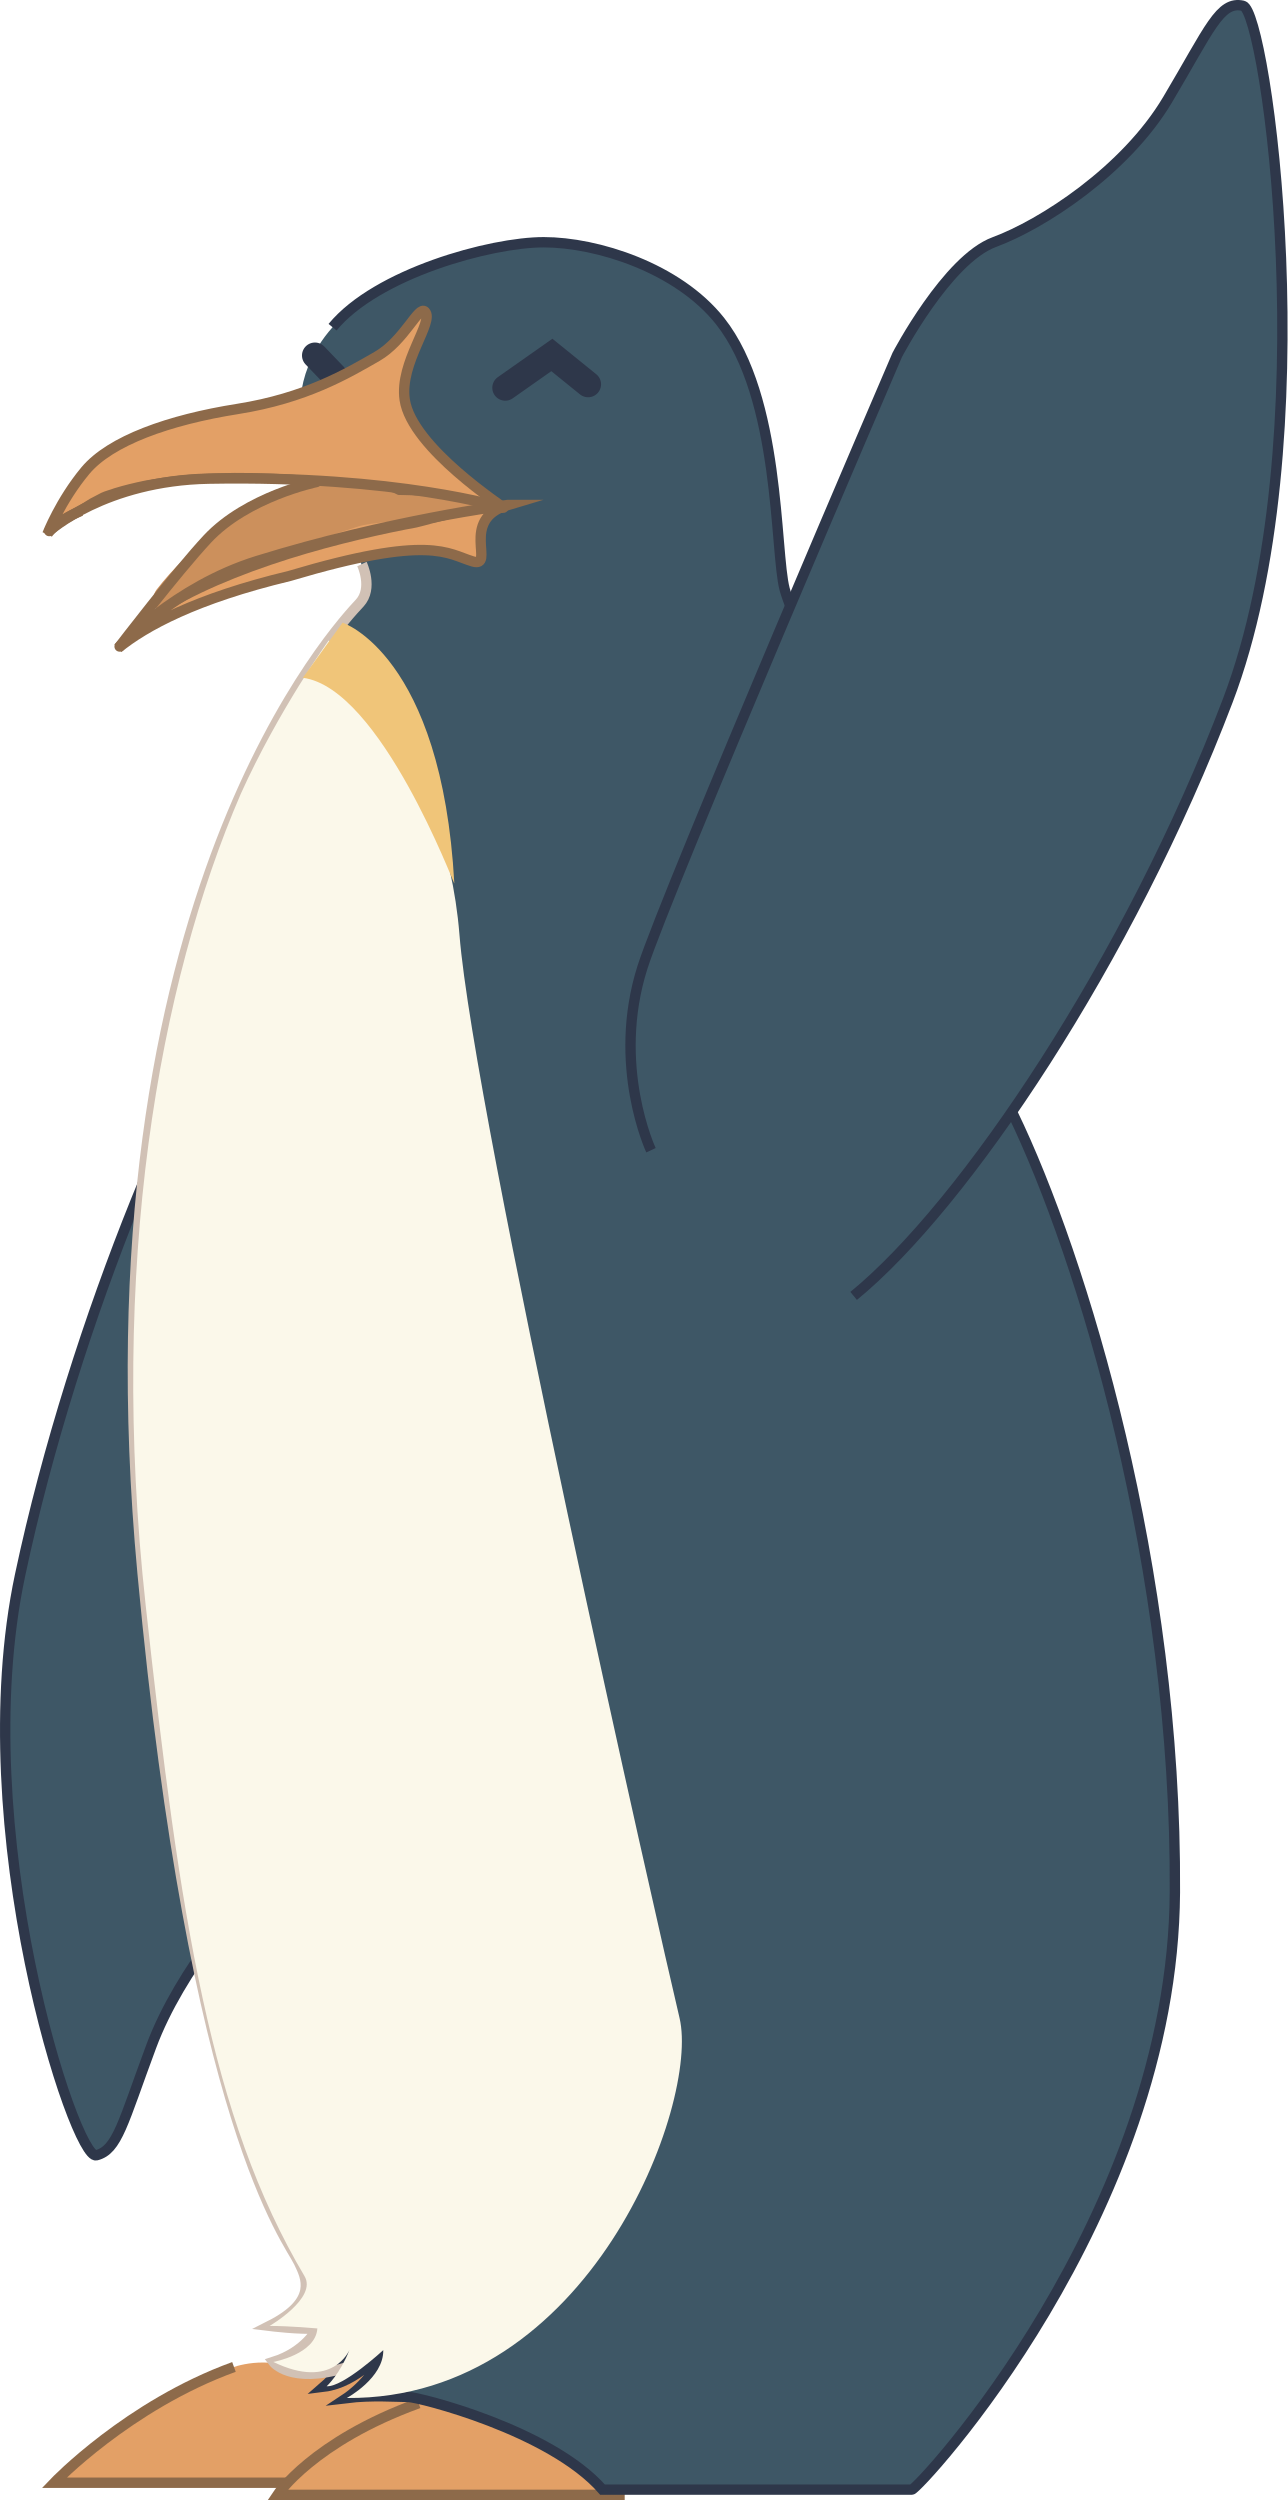
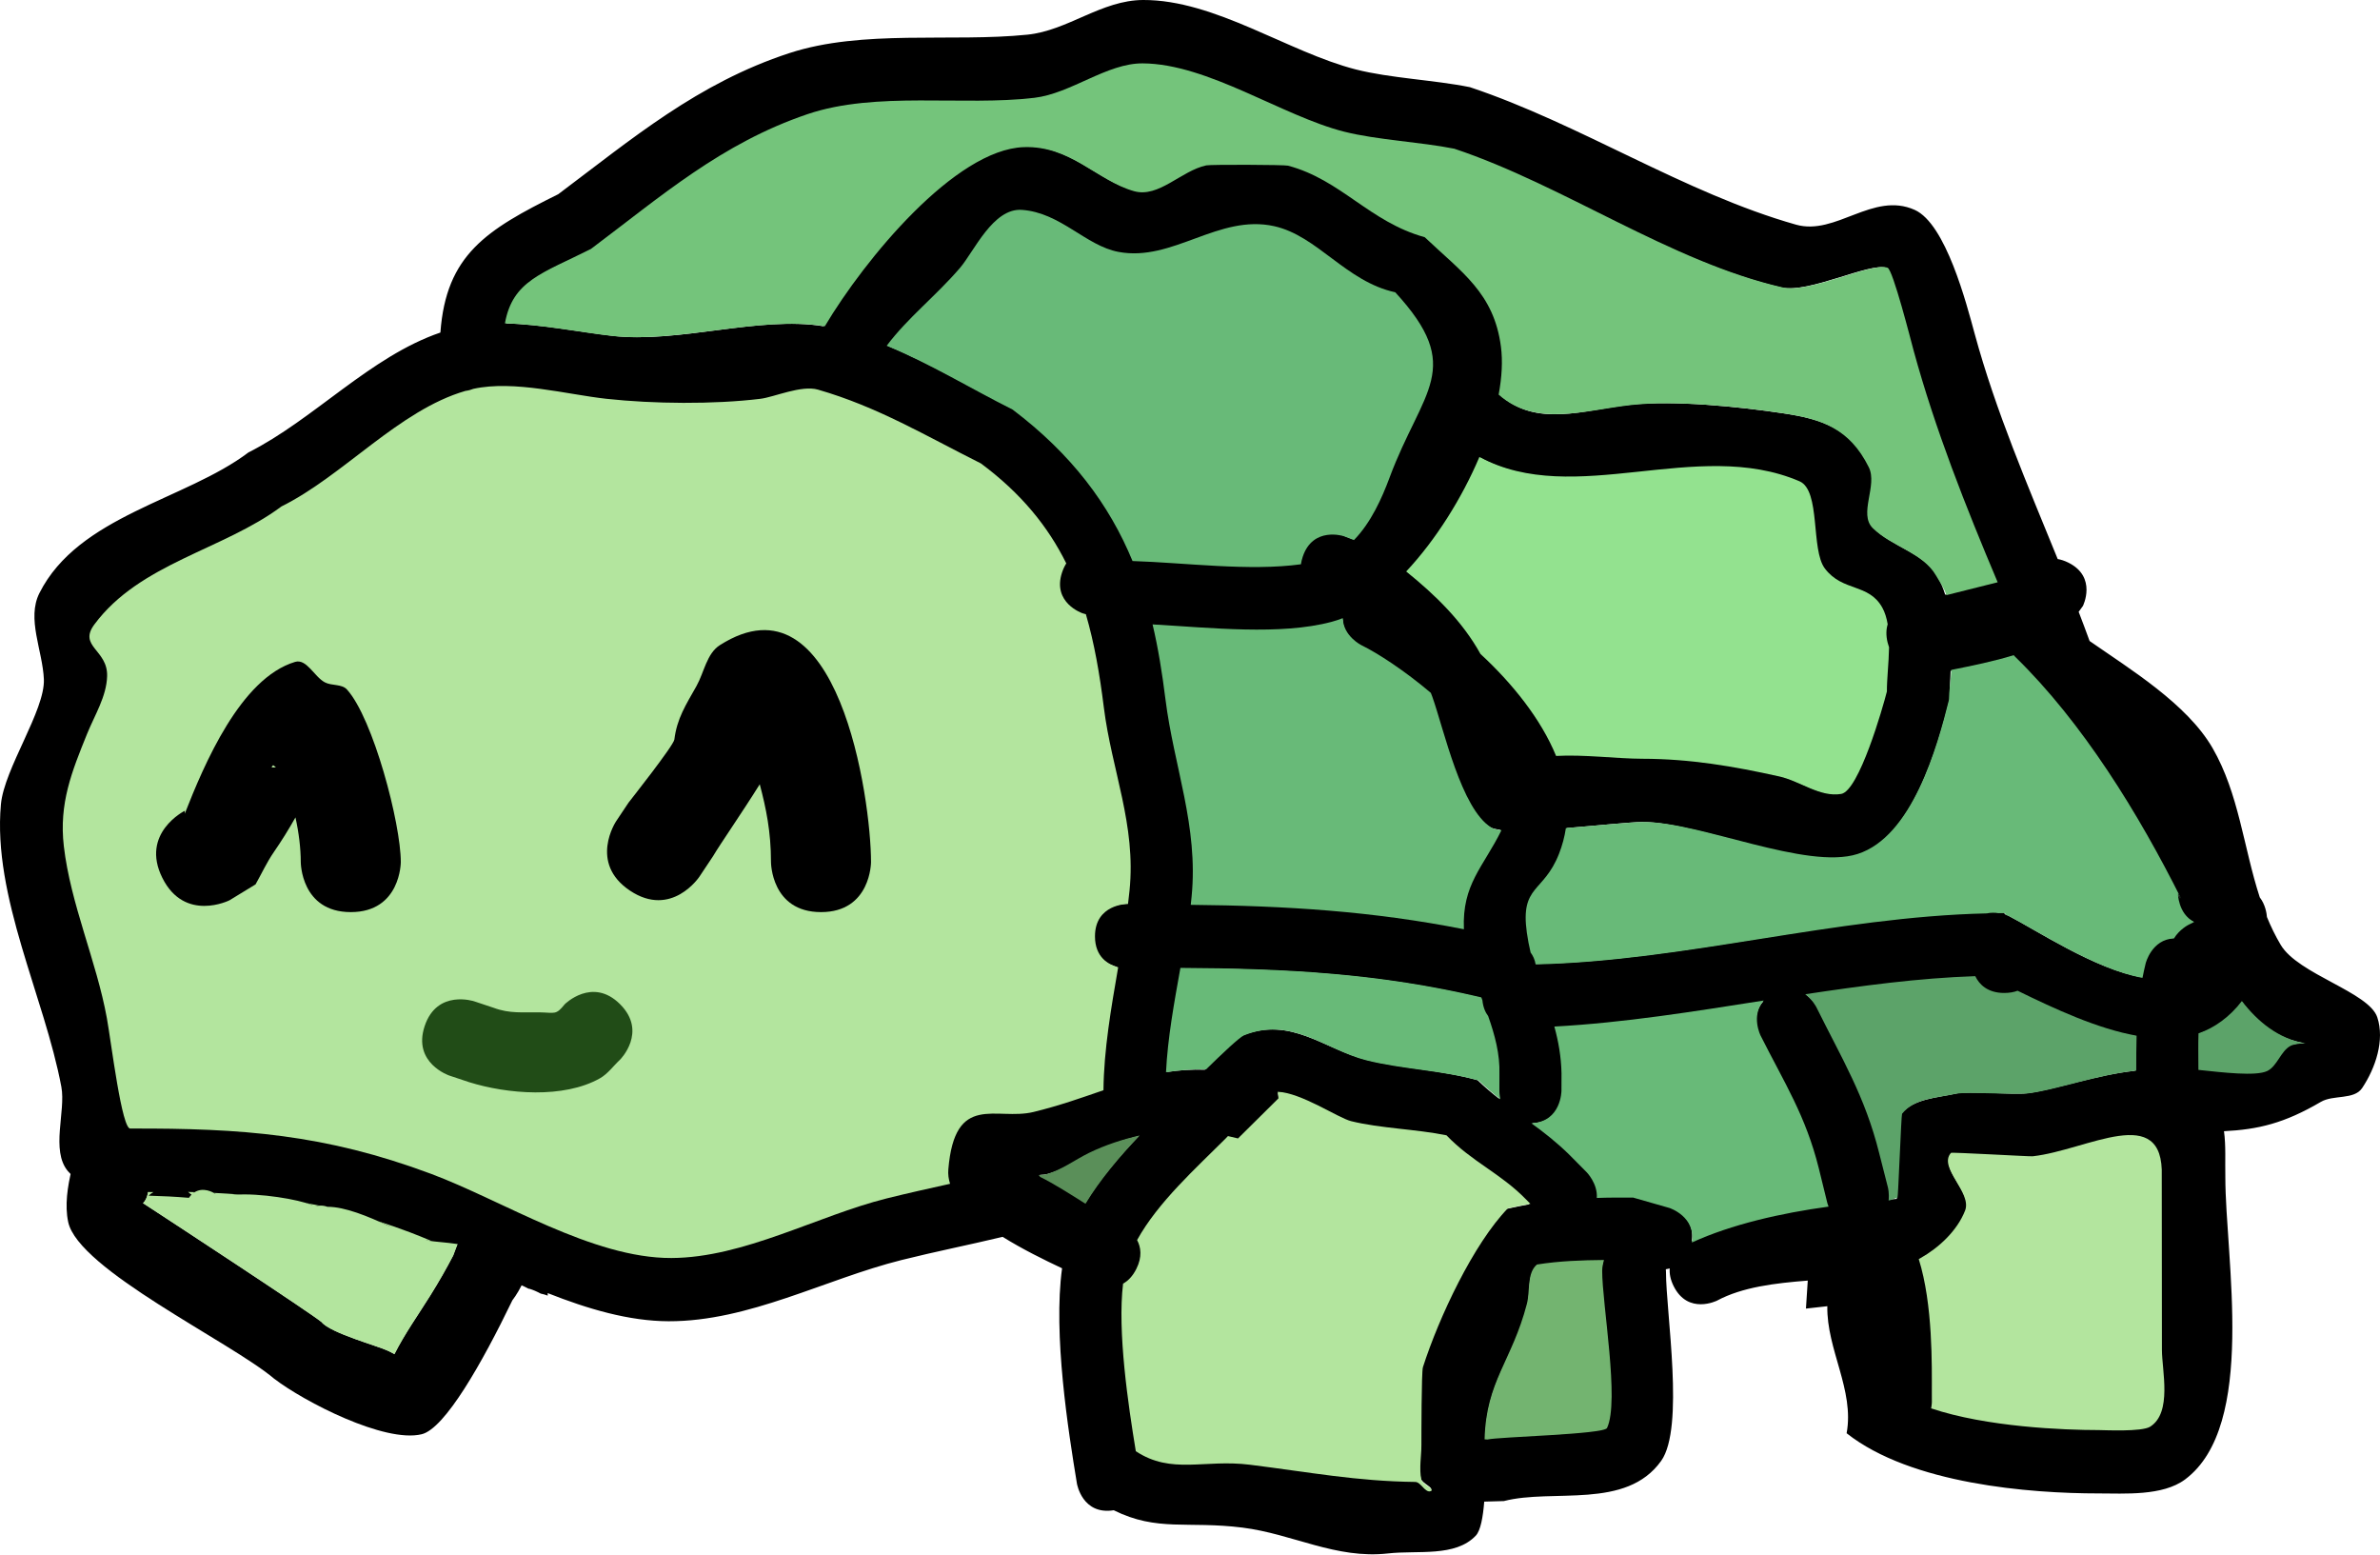
- <svg xmlns="http://www.w3.org/2000/svg" version="1.1" width="248.592" height="482.671" viewBox="0,0,248.592,482.671">
-   <g transform="translate(-548.4547,-153.304)">
-     <g data-paper-data="{&quot;isPaintingLayer&quot;:true}" stroke-linejoin="miter" stroke-miterlimit="10" stroke-dasharray="" stroke-dashoffset="0" style="mix-blend-mode: normal">
-       <g stroke-width="2" stroke-linecap="butt">
-         <path d="M653.597,632.308h-90.005c0,0 17.917,-14.513 45.848,-21.915c0,0 26.779,-9.3 44.157,21.915" fill="#e3a066" fill-rule="nonzero" stroke="none" />
-         <path d="M655.288,632.308h-91.697c0,0 19.54,-14.956 47.471,-22.357" fill="none" fill-rule="evenodd" stroke="#8d6a4a" />
+ <svg xmlns="http://www.w3.org/2000/svg" version="1.1" width="547.183" height="357.261" viewBox="0,0,547.183,357.261">
+   <g transform="translate(33.59133,-1.36952)">
+     <g stroke="none" stroke-width="0.5" stroke-miterlimit="10">
+       <path d="M1.218,272.531c-0.188,0.214 -0.362,0.444 -0.531,0.68c-0.084,1.861 -0.26,3.658 -1.363,4.708c6.08,3.955 38.552,25.238 41.028,27.315c2.016,2.517 13.059,5.524 15.167,6.557c0.516,0.253 1.053,0.504 1.558,0.797c2.391,-4.722 5.413,-8.944 8.219,-13.438c1.991,-3.189 3.725,-6.22 5.285,-9.223c1.792,-5.069 4.551,-9.821 1.401,-11.838c-4.819,-3.086 -10.498,-4.39 -15.722,-6.587c-11.88,-4.996 -22.235,-13.761 -34.38,-18.82c-2.349,-0.979 -5.17,-1.862 -8.07,-2.86c-2.871,4.253 -7.57,7.788 -10.638,11.616c-0.399,1.318 -0.786,2.68 -1.168,4.109c0.156,2.41 0.822,5.155 -0.785,6.984zM7.274,226.897c0.906,0.195 1.777,0.553 2.566,1.089c13.208,8.974 54.498,24.268 71.984,37.048c1.697,-1.604 4.353,-2.824 8.265,-1.496c8.049,2.731 5.318,10.781 5.318,10.781c-0.922,2.707 -3.421,8.914 -6.714,16.275c-1.04,3.688 -2.562,7.142 -4.48,9.645c-6.978,14.458 -15.519,29.494 -20.854,30.792c-8.503,2.069 -27.013,-7.457 -33.961,-12.796c-10.015,-8.47 -45.02,-25.066 -47.316,-36.003c-1.591,-7.581 2.47,-17.039 4.219,-24.297c1.787,-7.416 4.596,-12.433 7.484,-19.035c0.138,-0.631 0.276,-1.262 0.414,-1.893l2.216,-4.371c0,0 0.469,-0.752 1.348,-1.618c1.953,-3.194 6.002,-4.877 9.512,-4.121z" fill="#000000" />
+       <path d="M1.958,265.526c0.382,-1.429 0.771,-2.796 1.17,-4.114c3.068,-3.828 7.781,-7.378 10.652,-11.631c2.9,0.997 5.727,1.877 8.076,2.856c12.145,5.059 22.568,13.847 34.448,18.843c5.223,2.197 10.908,3.518 15.726,6.605c3.15,2.018 0.39,6.786 -1.402,11.855c-1.56,3.003 -3.3,6.048 -5.291,9.237c-2.806,4.495 -5.843,8.732 -8.234,13.454c-0.505,-0.293 -1.043,-0.543 -1.559,-0.796c-2.108,-1.034 -13.169,-4.033 -15.185,-6.55c-2.476,-2.077 -35.006,-23.414 -41.086,-27.369c1.103,-1.05 1.28,-2.853 1.364,-4.714c0.169,-0.237 0.343,-0.468 0.531,-0.681c1.608,-1.829 0.945,-4.583 0.788,-6.993z" fill="#b3e59e" />
+       <g>
+         <path d="M441.968,130.704c6.636,3.318 3.318,9.954 3.318,9.954l-0.974,1.338c0.857,2.229 1.697,4.465 2.513,6.709c9.342,6.509 22.388,14.44 28.266,24.599c6.058,10.471 7.111,22.824 10.859,34.325c1.294,1.669 1.584,3.695 1.649,4.518c0.898,2.192 1.937,4.338 3.175,6.417c4.022,6.753 20.277,10.842 22.193,16.628c1.742,5.262 -0.397,11.65 -3.473,16.26c-1.855,2.78 -6.621,1.499 -9.505,3.189c-8.423,4.934 -14.409,6.34 -22.266,6.74c0.461,3.319 0.233,6.846 0.31,10.546c0,18.642 7.326,57.123 -9.251,69.492c-5.175,3.861 -13.953,3.217 -19.932,3.217c-15.703,0 -43.059,-2.123 -57.886,-13.835c1.833,-9.908 -4.629,-19.296 -4.436,-29.197l-4.918,0.546c0.149,-2.301 0.316,-4.504 0.42,-6.435c-7.555,0.604 -14.991,1.463 -20.872,4.61c0,0 -6.636,3.318 -9.954,-3.318c-0.769,-1.538 -1.004,-2.899 -0.909,-4.08c-0.303,0.082 -0.605,0.142 -0.9,0.183c0.037,0.361 0.037,0.579 0.037,0.579c0,9.438 4.326,35.858 -1.108,43.47c-8.072,11.308 -24.833,6.307 -36.167,9.233l-4.511,0.129c-0.279,3.548 -0.837,6.65 -1.934,7.812c-4.71,4.988 -13.351,3.331 -20.168,4.096c-12.031,1.349 -21.925,-4.49 -33.469,-5.935c-12.65,-1.584 -19.589,0.99 -29.607,-3.99c-7.249,1.155 -8.46,-6.111 -8.46,-6.111c-2.001,-12.158 -5.501,-34.296 -3.421,-49.504c-4.202,-1.974 -9.174,-4.426 -13.662,-7.228c-7.742,1.856 -15.532,3.4 -23.261,5.334c-17.515,4.379 -35.047,14.118 -53.536,14.065c-9.106,-0.026 -18.53,-2.805 -27.802,-6.469c0.003,0.193 0.006,0.386 0.008,0.581c-0.517,-0.198 -1.054,-0.354 -1.607,-0.465c-0.891,-0.484 -1.768,-0.862 -2.59,-1.108l-0.184,-0.009c-3.015,-1.608 -6.101,-2.481 -9.572,-2.959c0.209,-0.413 0.379,-0.891 0.502,-1.444c0.283,-1.269 -1.125,-3.192 -2.125,-3.977c-2.791,-2.19 -7.887,-2.078 -11.979,-2.678c-1.454,-0.604 -2.89,-1.178 -4.305,-1.712c-1.672,-0.631 -3.312,-1.22 -4.923,-1.77c-4.416,-2.038 -9.808,-4.32 -13.886,-4.296c-0.468,-0.178 -0.976,-0.275 -1.507,-0.275c-0.295,0 -0.583,0.03 -0.862,0.087c-0.456,-0.095 -0.911,-0.187 -1.366,-0.277c-2.721,-1.173 -11.816,-2.769 -17.618,-2.294c-1.485,-0.106 -2.982,-0.196 -4.495,-0.27c-0.087,-0.054 -0.175,-0.109 -0.263,-0.165c0,0 -2.473,-1.546 -4.603,-0.027c-0.358,-0.011 -0.718,-0.021 -1.078,-0.031h-0c0.212,0.136 0.411,0.282 0.596,0.436c-0.216,0.212 -0.427,0.461 -0.627,0.754c-3.075,-0.259 -6.162,-0.417 -9.261,-0.495c0.323,-0.305 0.692,-0.586 1.111,-0.831c-2.213,-0.019 -4.482,-0.027 -6.82,-0.032c-4.285,-1.592 -9.923,-1.269 -12.855,-4.776c-3.99,-4.773 -0.448,-13.753 -1.5,-19.365c-3.87,-20.654 -15.841,-43.712 -13.896,-64.952c0.754,-8.227 10.184,-21.612 9.874,-28.757c-0.287,-6.6 -3.998,-13.894 -1.022,-19.792c8.998,-17.835 33.542,-21.363 48.061,-32.333c15.045,-7.582 27.989,-22.049 44.125,-27.555c1.311,-17.886 10.59,-23.62 27.101,-31.8c17.009,-12.757 32.064,-25.538 53.14,-32.43c16.813,-5.497 37.312,-2.46 54.713,-4.235c9.349,-0.954 17.005,-7.939 26.627,-7.97c16.541,-0.052 33.325,11.987 48.887,15.962c7.886,2.014 17.96,2.409 26.222,4.072c25.445,8.491 49.296,24.339 74.983,31.606c9.164,2.593 17.665,-7.685 27.275,-3.401c7.165,3.194 11.914,21.561 13.799,28.488c4.844,17.799 12.15,34.717 19.088,51.773c0.766,0.128 1.591,0.393 2.475,0.835zM217.862,216.529c0,-7.419 7.419,-7.419 7.419,-7.419h0.171c0.127,-1.028 0.244,-2.057 0.349,-3.085c1.538,-15.094 -4.094,-27.499 -5.905,-42.008c-0.95,-7.611 -2.164,-14.711 -4.111,-21.349l-0.764,-0.218c0,0 -7.039,-2.346 -4.692,-9.385c0.267,-0.8 0.594,-1.479 0.965,-2.054c-4.171,-8.427 -10.288,-16.025 -19.59,-22.923c-12.621,-6.31 -23.645,-12.948 -37.374,-16.897c-3.82,-1.099 -10.047,1.736 -13.217,2.121c-10.775,1.31 -24.523,1.188 -35.272,0.019c-9.025,-0.981 -21.197,-4.355 -30.509,-2.304c-0.555,0.221 -1.173,0.397 -1.835,0.475c-15.315,4.454 -27.937,19.429 -42.163,26.477c-13.49,10.047 -32.497,12.941 -42.949,27.021c-3.785,5.099 3.106,5.765 2.935,11.864c-0.131,4.67 -2.847,8.91 -4.602,13.24c-3.521,8.687 -6.475,15.924 -5.34,25.731c1.543,13.328 7.482,26.3 9.876,39.447c1.008,5.533 3.434,25.871 5.43,25.321c25.535,-0.079 44.509,1.188 68.936,10.298c16.483,6.147 36.904,19.403 55.098,19.33c16.701,-0.067 33.442,-9.658 49.345,-13.634c4.841,-1.209 9.707,-2.266 14.568,-3.344c-0.349,-1.086 -0.496,-2.189 -0.403,-3.307c1.484,-17.863 10.989,-11.068 19.564,-13.156c6.072,-1.479 11.208,-3.309 16.051,-4.972c0.095,-9.393 1.741,-18.794 3.355,-28.188c-2.195,-0.589 -5.336,-2.275 -5.336,-7.103zM421.33,136.128l4.079,-1.02c-7.355,-17.418 -14.392,-35.073 -19.339,-53.175c-0.572,-2.092 -4.749,-18.55 -5.985,-18.996c-3.701,-1.335 -17.896,5.956 -24.165,4.513c-25.811,-5.942 -50.16,-23.309 -75.382,-31.706c-7.883,-1.566 -17.678,-1.935 -25.219,-3.842c-14.243,-3.602 -31.083,-15.61 -46.081,-15.694c-8.274,-0.046 -16.366,6.857 -24.814,7.858c-16.412,1.946 -36.351,-1.672 -52.125,3.679c-19.762,6.704 -33.576,18.758 -49.741,30.881c-11.203,5.646 -18.011,7.226 -19.769,17.078c8.332,0.224 17.074,2.016 24.514,2.862c15.396,1.751 33.557,-4.662 48.441,-2.205c9.226,-15.498 30.033,-40.809 45.795,-41.358c10.816,-0.377 16.876,7.665 25.383,10.076c5.701,1.616 10.946,-4.745 16.741,-5.985c1.016,-0.217 18.093,-0.159 18.935,0.065c12.217,3.246 18.936,13.092 31.628,16.592c8.452,8.025 15.958,12.982 17.558,25.335c0.426,3.293 0.211,7.052 -0.536,11.062c8.541,7.522 18.978,3.486 29.857,2.266c10.044,-1.127 25.385,0.459 35.447,1.978c8.889,1.342 15.329,3.449 19.797,12.438c2.085,4.195 -2.428,10.738 0.911,14.025c4.31,4.242 11.496,5.641 14.518,10.879c0.783,1.357 1.386,2.806 1.848,4.319c2.568,-0.642 5.135,-1.284 7.703,-1.926zM265.727,129.108c2.346,-7.039 9.385,-4.692 9.385,-4.692l2.353,0.902c3.928,-4.014 6.413,-9.63 8.128,-14.243c7.55,-20.321 17.48,-24.839 1.324,-42.41c-11.332,-2.449 -17.745,-12.842 -27.726,-15.063c-12.796,-2.847 -23.073,8.309 -35.549,5.95c-7.558,-1.429 -13.207,-9.073 -22.101,-9.709c-6.656,-0.476 -10.935,9.492 -14.18,13.27c-5.608,6.528 -11.933,11.287 -16.802,17.775c9.986,4.106 19.3,9.756 28.947,14.579c13.556,10.248 21.966,21.564 27.329,34.565c12.097,0.385 26.631,2.437 38.483,0.808c0.073,-0.542 0.206,-1.118 0.41,-1.73zM400.104,149.082c-0.421,-1.685 -0.349,-3.075 0.008,-4.214c-0.237,-1.419 -0.629,-2.721 -1.245,-3.822c-3.156,-5.641 -9.071,-3.503 -13.18,-8.905c-3.295,-4.332 -0.836,-17.828 -5.782,-19.949c-23.599,-10.123 -51.283,6.24 -73.16,-5.574c-4.012,9.475 -9.987,18.966 -16.748,26.171c6.697,5.397 12.929,11.346 17.079,18.849c7.283,6.714 13.781,14.738 17.263,23.246c6.406,-0.367 13.839,0.586 19.652,0.594c10.971,0.015 20.647,1.77 31.305,4.138c4.804,1.067 9.347,4.872 14.198,4.045c4.088,-0.696 9.522,-19.769 10.445,-23.434c-0.022,-2.752 0.427,-6.469 0.487,-10.097c-0.12,-0.326 -0.228,-0.674 -0.321,-1.046zM260.4,254.12l-9.219,9.176c-0.774,-0.2 -1.539,-0.384 -2.295,-0.551c-0.18,0.198 -0.364,0.391 -0.552,0.578c-6.756,6.756 -15.414,14.439 -20.214,23.153c0.877,1.614 1.226,3.805 -0.159,6.575c-0.854,1.708 -1.928,2.757 -3.052,3.372c-1.327,10.981 1.098,27.636 2.859,38.32c8.231,5.427 15.633,1.715 26.12,3.024c13.854,1.729 24.199,3.793 37.757,3.957c1.385,0.017 2.285,2.624 3.574,2.117c1.068,-0.419 -1.942,-1.544 -2.173,-2.668c-0.531,-2.584 0,-5.276 0,-7.914c0,-2.044 -0.072,-16.744 0.269,-17.808c3.712,-11.582 11.62,-28.065 19.477,-36.217c1.8,-0.401 3.526,-0.748 5.203,-1.048l-1.013,-1.013c-5.833,-5.99 -12.397,-8.55 -18.194,-14.618c-6.96,-1.421 -15.19,-1.547 -21.791,-3.192c-2.996,-0.747 -11.397,-6.581 -16.777,-6.75c0.181,0.885 0.18,1.508 0.18,1.508zM467.626,207.926c-9.766,-19.532 -22.59,-40.267 -38.18,-55.448c0,0 -0.104,-0.104 -0.268,-0.297c-4.649,1.424 -9.335,2.422 -14.307,3.419c-0.092,2.232 -0.194,4.402 -0.206,6.438c-2.719,10.929 -8.665,31.919 -21.211,35.921c-11.747,3.747 -36.392,-7.664 -49.464,-7.645c-2.755,0.004 -10.024,0.798 -17.271,1.375c-0.298,1.978 -0.821,3.953 -1.594,5.916c-3.56,9.032 -8.921,7.041 -7.405,18.018c0.217,1.571 0.513,3.089 0.865,4.568c0.545,0.734 0.973,1.633 1.149,2.728c34.396,-0.772 68.313,-11.007 103.212,-11.784c0.973,-0.201 1.919,-0.167 2.73,-0.041c0.47,-0.004 0.94,-0.005 1.411,-0.005l0.279,0.428c0.473,0.165 0.752,0.305 0.752,0.305c6.13,3.138 19.869,12.275 30.612,14.163c0.211,-1.096 0.452,-2.208 0.728,-3.341c0,0 1.368,-5.473 6.491,-5.681c1.249,-2.075 3.324,-3.112 3.324,-3.112l1.301,-0.65c-3.716,-1.914 -3.731,-6.576 -3.731,-6.613zM308.957,191.479c-6.918,-4.331 -10.788,-22.193 -13.473,-29.752c-0.11,-0.308 -0.226,-0.614 -0.349,-0.917c-5.962,-5.055 -12.062,-9.04 -15.796,-10.849c0,0 -4.143,-2.072 -4.245,-6.215c-0.869,0.345 -1.737,0.634 -2.603,0.864c-11.7,3.108 -27.437,1.238 -40.872,0.476c1.289,5.421 2.253,11.115 3.005,17.117c1.941,15.499 7.554,28.875 5.966,45.045c-0.062,0.631 -0.13,1.262 -0.202,1.893c21.926,0.205 41.519,1.461 62.388,5.594c-0.438,-10.375 4.348,-14.093 8.555,-22.637c-1.086,-0.126 -1.905,-0.327 -2.374,-0.62zM410.586,324.862c12.757,4.286 30.184,4.935 38.264,4.935c1.172,0 9.775,0.491 11.724,-0.74c5.112,-3.229 2.62,-12.863 2.62,-17.561c0,-13.19 0,-26.38 0,-39.57c0.549,-17.186 -16.814,-5.891 -29.441,-4.488c-0.644,0.072 -18.457,-1.026 -18.625,-0.839c-3.038,3.383 4.942,9.009 3.281,13.242c-1.814,4.622 -5.921,8.373 -10.246,10.81c-0.107,0.061 -0.216,0.12 -0.324,0.179c3.281,10.416 2.926,24.349 2.926,30.557v1.979c0,0 0,0.617 -0.178,1.495zM386.255,277.683l-1.979,-7.914c-3.011,-12.044 -7.738,-19.124 -13.288,-30.137c0,0 -2.298,-4.596 0.756,-8.051c-15.896,2.496 -31.744,5.06 -47.741,5.919c0.934,3.373 1.607,6.868 1.686,10.685v3.957c0,0 0,7.075 -6.909,7.407c2.935,2.12 5.853,4.348 8.693,7.131l3.957,3.957c0,0 2.555,2.555 2.316,5.882c2.63,-0.103 5.349,-0.141 8.266,-0.141l8.282,2.359c0,0 6.055,2.018 5.061,7.927c9.119,-4.177 20.324,-6.616 31.203,-8.101c-0.215,-0.529 -0.303,-0.881 -0.303,-0.881zM427.087,229.884c-3.801,0 -5.655,-1.947 -6.559,-3.847c-13.068,0.431 -25.975,2.076 -38.823,4.006c1.704,1.249 2.556,2.953 2.556,2.953c5.848,11.804 11.156,20.155 14.411,33.174l1.978,7.914c0,0 0.332,1.328 0.14,2.986c0.569,-0.044 1.134,-0.087 1.694,-0.127c0.169,-0.012 0.759,-19.236 0.948,-19.475c2.836,-3.585 8.393,-3.782 12.855,-4.776c2.4,-0.535 13.058,0.308 16.003,-0.02c6.111,-0.679 16.109,-4.289 24.968,-5.183c0.001,-2.765 0.011,-5.396 0.089,-7.972c-9.015,-1.605 -18.649,-5.979 -27.2,-10.158c-0.846,0.328 -1.856,0.524 -3.061,0.524zM310.851,252.142v-3.957c0.146,-4.571 -1.067,-8.904 -2.592,-13.228c-0.672,-0.891 -1.17,-2.061 -1.319,-3.598c-0.083,-0.221 -0.165,-0.443 -0.248,-0.664c-23.223,-5.5 -44.323,-6.618 -68.625,-6.736c-1.426,7.946 -2.909,15.913 -3.294,23.797c2.727,-0.413 5.571,-0.609 8.64,-0.501c3.611,-3.57 7.718,-7.505 8.707,-7.903c11.018,-4.436 18.808,3.192 28.286,5.569c8.124,2.038 17.205,2.359 25.693,4.722c1.646,1.585 3.316,2.99 4.998,4.301c-0.245,-1.038 -0.245,-1.802 -0.245,-1.802zM308.557,331.997c2.571,-0.626 26.447,-1.165 27.144,-2.638c2.914,-6.162 -1.108,-27.936 -1.108,-35.669c0,0 0,-1.104 0.426,-2.461c-5.075,0.05 -10.03,0.259 -15.226,1.088c-2.34,2.024 -1.437,6.019 -2.215,9.013c-3.42,13.145 -9.32,17.204 -9.677,30.632zM472.096,247.132c5.546,0.58 12.86,1.404 15.463,0.134c2.259,-1.102 2.918,-4.324 5.119,-5.537c0.722,-0.398 2.117,-0.552 3.492,-0.587c-6.128,-0.973 -10.645,-4.674 -14.259,-9.392c-2.761,3.625 -6.073,5.905 -9.753,7.162c-0.088,2.646 -0.067,5.34 -0.062,8.22zM216.729,266.692c-3.16,1.547 -6.119,3.669 -9.527,4.542c-0.437,0.112 -1.021,0.173 -1.681,0.194c0.109,0.134 0.211,0.268 0.307,0.402c3.163,1.561 6.84,3.82 10.177,5.935c3.276,-5.421 7.674,-10.518 12.191,-15.243c-3.762,0.862 -7.535,2.246 -11.466,4.171z" fill="#000000" />
+         <path d="M466.843,206.587c0,0 0,0 0,0l-0,-0z" fill="#000000" />
+         <path d="M228.441,262.356c-4.517,4.725 -9.195,10.282 -12.47,15.704c-3.336,-2.114 -7.273,-4.623 -10.437,-6.185c-0.096,-0.134 -0.2,-0.279 -0.309,-0.414c0.659,-0.021 1.244,-0.082 1.681,-0.194c3.408,-0.873 6.651,-3.324 9.811,-4.872c3.931,-1.925 7.962,-3.178 11.724,-4.04z" fill="#5a8f59" />
+         <path d="M400.4,149.103c0.093,0.372 0.2,0.726 0.32,1.052c-0.06,3.628 -0.518,7.397 -0.496,10.149c-0.923,3.665 -6.419,22.853 -10.507,23.55c-4.851,0.826 -9.423,-2.949 -14.227,-4.017c-10.658,-2.368 -20.541,-4.05 -31.512,-4.065c-5.813,-0.008 -13.405,-1.015 -19.811,-0.648c-3.482,-8.508 -10.101,-16.725 -17.385,-23.439c-4.15,-7.502 -10.379,-13.566 -17.076,-18.963c6.761,-7.204 12.816,-16.841 16.828,-26.316c21.877,11.813 49.985,-4.544 73.584,5.579c4.946,2.122 2.554,15.731 5.849,20.063c4.109,5.402 10.038,3.332 13.194,8.974c0.616,1.101 1.008,2.425 1.246,3.843c-0.357,1.14 -0.43,2.552 -0.009,4.237z" fill="#93e28f" />
+         <path d="M471.862,238.888c3.679,-1.257 7.209,-3.8 9.97,-7.425c3.614,4.718 8.504,8.738 14.633,9.71c-1.375,0.035 -2.774,0.221 -3.497,0.619c-2.202,1.213 -3.025,4.641 -5.285,5.743c-2.603,1.27 -10.296,0.331 -15.841,-0.25c-0.005,-2.88 -0.068,-5.751 0.02,-8.397z" fill="#5ca369" />
+         <path d="M430.276,229.092c8.551,4.179 18.34,8.731 27.355,10.336c-0.079,2.576 -0.076,5.264 -0.077,8.03c-8.858,0.894 -18.856,4.562 -24.967,5.241c-2.945,0.327 -14.179,-0.443 -16.579,0.092c-4.462,0.995 -9.46,0.991 -12.297,4.576c-0.189,0.239 -0.892,19.318 -1.061,19.331c-0.56,0.041 -1.465,0.569 -2.035,0.613c0.192,-1.658 -0.155,-2.998 -0.155,-2.998l-2.031,-7.971c-3.255,-13.019 -8.583,-21.679 -14.431,-33.483c0,0 -0.847,-1.712 -2.551,-2.962c12.848,-1.929 26.024,-3.724 39.092,-4.156c0.904,1.899 2.844,3.863 6.645,3.863c1.206,0 2.246,-0.183 3.092,-0.512z" fill="#5ca369" />
+         <path d="M386.815,278.712c-10.879,1.485 -22.313,4.071 -31.432,8.249c0.994,-5.909 -5.125,-7.928 -5.125,-7.928l-8.402,-2.401c-2.916,0 -5.699,-0.014 -8.328,0.09c0.239,-3.327 -2.358,-5.941 -2.358,-5.941l-3.98,-4.013c-2.839,-2.783 -5.77,-5.092 -8.705,-7.213c6.909,-0.332 6.918,-7.485 6.918,-7.485l0.012,-3.994c-0.079,-3.817 -0.714,-7.379 -1.648,-10.752c15.997,-0.86 32.251,-3.488 48.147,-5.984c-3.054,3.455 -0.722,8.079 -0.722,8.079c5.55,11.013 10.355,18.404 13.366,30.448l1.957,7.963c0,0 0.086,0.356 0.301,0.885z" fill="#68ba78" />
+         <path d="M311.372,254.052c-1.682,-1.311 -3.346,-2.734 -4.992,-4.319c-8.487,-2.363 -17.619,-2.59 -25.743,-4.627c-9.478,-2.377 -17.203,-10.196 -28.221,-5.76c-0.989,0.398 -5.107,4.259 -8.718,7.829c-3.069,-0.108 -6.487,0.235 -9.215,0.648c0.386,-7.884 1.885,-16.035 3.311,-23.981c24.302,0.118 45.963,1.282 69.186,6.782c0.083,0.222 0.167,0.449 0.249,0.67c0.149,1.537 0.652,2.738 1.324,3.629c1.526,4.324 2.732,8.76 2.586,13.331l-0.008,3.984c0,0 -0.004,0.775 0.241,1.813z" fill="#68ba78" />
+         <path d="M307.729,332.204c0.357,-13.428 6.304,-17.998 9.724,-31.143c0.779,-2.994 -0.038,-7.014 2.301,-9.037c5.196,-0.829 10.347,-0.996 15.422,-1.046c-0.426,1.356 -0.415,2.468 -0.415,2.468c0,7.733 4.033,29.989 1.119,36.151c-0.697,1.473 -24.918,2.021 -27.489,2.647z" fill="#73b470" />
+         <path d="M311.613,192.191c-4.207,8.544 -9.079,12.393 -8.641,22.768c-20.869,-4.133 -40.872,-5.406 -62.798,-5.611c0.073,-0.632 0.134,-1.269 0.196,-1.9c1.588,-16.17 -4.074,-29.87 -6.015,-45.369c-0.752,-6.002 -1.671,-11.765 -2.961,-17.186c13.435,0.762 29.406,2.529 41.106,-0.579c0.866,-0.23 1.756,-0.518 2.624,-0.863c0.102,4.143 4.292,6.223 4.292,6.223c3.733,1.809 9.991,5.899 15.953,10.953c0.123,0.303 0.245,0.616 0.354,0.924c2.685,7.559 6.598,25.688 13.516,30.019c0.469,0.293 1.288,0.493 2.374,0.619z" fill="#68ba78" />
+         <path d="M410.39,325.085c0.178,-0.878 0.173,-1.499 0.173,-1.499l-0.008,-1.986c0,-6.209 0.273,-20.408 -3.008,-30.824c0.109,-0.059 0.217,-0.121 0.325,-0.182c4.326,-2.437 8.507,-6.333 10.321,-10.954c1.661,-4.233 -6.273,-9.899 -3.234,-13.282c0.168,-0.187 18.13,0.858 18.774,0.786c12.627,-1.403 30.233,-12.599 29.684,4.587c0,13.19 0.037,26.721 0.037,39.911c0,4.698 2.411,14.424 -2.701,17.653c-1.948,1.231 -10.623,0.78 -11.795,0.78c-8.08,0 -25.81,-0.703 -38.567,-4.989z" fill="#b3e59e" />
+         <path d="M260.149,252.324c5.38,0.169 13.894,5.998 16.89,6.745c6.601,1.646 14.969,1.83 21.929,3.251c5.798,6.068 12.45,8.739 18.282,14.729l1.017,1.021c-1.678,0.3 -3.406,0.641 -5.206,1.042c-7.857,8.152 -15.801,24.941 -19.513,36.523c-0.341,1.064 -0.346,15.833 -0.346,17.878c0,2.638 -0.553,5.343 -0.022,7.927c0.231,1.123 3.244,2.247 2.177,2.666c-1.289,0.506 -2.202,-2.095 -3.586,-2.111c-13.558,-0.164 -24.148,-2.225 -38.002,-3.954c-10.487,-1.309 -17.997,2.323 -26.227,-3.105c-1.761,-10.684 -4.255,-27.541 -2.928,-38.522c1.124,-0.615 2.2,-1.688 3.054,-3.396c1.385,-2.769 1.044,-5.004 0.167,-6.617c4.801,-8.714 13.582,-16.567 20.338,-23.323c0.188,-0.188 0.376,-0.384 0.556,-0.581c0.757,0.168 1.532,0.345 2.306,0.545l9.296,-9.207c0,0 0.001,-0.623 -0.179,-1.508z" fill="#b3e59e" />
+         <path d="M60.702,284.633c1.631,0.616 3.297,1.297 4.989,2.021c-1.414,-0.172 -2.742,-0.398 -3.861,-0.793c-1.848,-0.653 -4.964,-2.257 -8.418,-3.776c2.374,0.762 4.8,1.608 7.29,2.548z" fill="#b3e59e" />
+         <path d="M38.379,278.514c-0.321,-0.193 -0.855,-0.403 -1.55,-0.618c1.004,0.185 2.011,0.383 3.022,0.594c-0.295,0.021 -0.582,0.072 -0.857,0.15c-0.2,-0.057 -0.405,-0.099 -0.615,-0.126z" fill="#b3e59e" />
+         <path d="M15.554,275.56c0,0 -0.002,-0.001 -0.005,-0.003c1.996,0.097 3.969,0.219 5.929,0.372c-1.672,0.059 -3.149,0.257 -4.241,0.644c-0.552,-0.314 -1.112,-0.651 -1.682,-1.012z" fill="#b3e59e" />
+         <path d="M9.626,275.337c0.52,0.014 1.037,0.029 1.553,0.046c-0.251,0.152 -0.498,0.344 -0.737,0.582c-0.246,-0.225 -0.517,-0.436 -0.816,-0.628z" fill="#b3e59e" />
+         <path d="M9.626,275.337v0c0,0 -0,0 -0,0z" fill="#b3e59e" />
+         <path d="M470.857,213.289l-1.302,0.654c0,0 -2.08,1.052 -3.329,3.127c-5.123,0.208 -6.504,5.709 -6.504,5.709c-0.276,1.133 -0.523,2.256 -0.734,3.352c-10.743,-1.888 -24.493,-11.007 -30.623,-14.145c0,0 -0.28,-0.139 -0.753,-0.304l-0.279,-0.43c-0.47,0 -0.944,0.007 -1.414,0.01c-0.811,-0.126 -1.765,-0.149 -2.738,0.052c-34.898,0.777 -69.322,10.955 -103.718,11.727c-0.176,-1.094 -0.608,-2.004 -1.154,-2.737c-0.351,-1.48 -0.654,-3.013 -0.87,-4.584c-1.516,-10.976 3.831,-9.046 7.391,-18.079c0.774,-1.963 1.295,-3.964 1.592,-5.941c7.247,-0.576 15.11,-1.389 17.864,-1.393c13.072,-0.019 37.439,11.103 49.186,7.356c12.546,-4.002 18.293,-24.46 21.012,-35.389c0.013,-2.036 0.452,-4.693 0.543,-6.925c4.972,-0.997 9.705,-1.958 14.355,-3.382c0.164,0.193 0.269,0.299 0.269,0.299c15.59,15.181 28.495,36.202 38.261,55.735l-0.782,-1.344c0,0 -0.005,4.712 3.725,6.633z" fill="#68ba78" />
+         <path d="M413.904,138.159c-0.461,-1.513 -1.621,-3.168 -2.404,-4.525c-3.022,-5.238 -10.212,-6.627 -14.522,-10.869c-3.339,-3.286 1.167,-9.804 -0.918,-13.999c-4.469,-8.989 -10.912,-11.078 -19.801,-12.42c-10.062,-1.519 -24.819,-3.001 -34.863,-1.875c-10.879,1.22 -21.894,5.123 -30.435,-2.399c0.747,-4.01 0.953,-7.714 0.527,-11.006c-1.599,-12.353 -9.071,-17.15 -17.523,-25.175c-12.692,-3.5 -19.214,-13.197 -31.431,-16.442c-0.842,-0.224 -17.776,-0.285 -18.792,-0.068c-5.795,1.24 -10.926,7.542 -16.627,5.926c-8.507,-2.411 -14.528,-10.494 -25.343,-10.117c-15.762,0.549 -36.504,25.677 -45.73,41.175c-14.883,-2.457 -33.638,3.957 -49.034,2.205c-7.439,-0.846 -16.182,-2.643 -24.514,-2.867c1.758,-9.852 8.568,-11.465 19.771,-17.111c16.165,-12.123 30.006,-24.271 49.768,-30.975c15.774,-5.351 35.777,-1.82 52.189,-3.766c8.448,-1.002 16.631,-7.963 24.904,-7.916c14.998,0.084 32.076,12.098 46.319,15.7c7.541,1.907 17.432,2.347 25.314,3.914c25.222,8.397 49.645,25.937 75.456,31.88c6.269,1.443 20.464,-5.853 24.165,-4.518c1.237,0.446 5.415,16.942 5.987,19.034c4.947,18.102 11.968,35.842 19.324,53.26l-4.081,1.023c-2.568,0.642 -5.138,1.291 -7.706,1.933z" fill="#74c47b" />
+         <path d="M265.503,131.07c-11.852,1.63 -26.618,-0.362 -38.715,-0.746c-5.363,-13 -14.02,-24.567 -27.576,-34.815c-9.647,-4.823 -18.961,-10.561 -28.946,-14.667c4.869,-6.488 11.233,-11.355 16.841,-17.882c3.245,-3.777 7.596,-13.827 14.253,-13.351c8.893,0.636 14.638,8.23 22.196,9.659c12.476,2.359 23.01,-8.756 35.806,-5.909c9.981,2.221 16.498,12.745 27.83,15.194c16.155,17.571 6.228,22.309 -1.323,42.63c-1.714,4.613 -4.242,10.304 -8.17,14.319l-2.355,-0.898c0,0 -7.078,-2.306 -9.424,4.733c-0.204,0.612 -0.343,1.193 -0.416,1.735z" fill="#68ba78" />
+         <path d="M223.484,223.712c-1.614,9.394 -3.284,18.854 -3.379,28.247c-4.843,1.662 -9.994,3.518 -16.066,4.997c-8.575,2.089 -18.116,-4.662 -19.6,13.201c-0.093,1.118 0.05,2.226 0.4,3.311c-4.862,1.078 -9.753,2.158 -14.595,3.367c-15.903,3.976 -32.775,13.624 -49.476,13.691c-18.194,0.073 -38.791,-13.207 -55.274,-19.354c-24.427,-9.11 -43.522,-10.482 -69.057,-10.403c-1.996,0.55 -4.45,-19.841 -5.457,-25.374c-2.394,-13.147 -8.354,-26.216 -9.897,-39.544c-1.135,-9.807 1.823,-17.109 5.344,-25.795c1.755,-4.33 4.479,-8.604 4.61,-13.274c0.171,-6.099 -6.712,-6.789 -2.927,-11.888c10.452,-14.081 29.526,-17.076 43.016,-27.123c14.226,-7.048 26.972,-22.097 42.286,-26.551c0.663,-0.079 1.285,-0.256 1.841,-0.477c9.312,-2.051 21.572,1.312 30.597,2.293c10.748,1.168 24.597,1.31 35.372,0c3.169,-0.385 9.425,-3.208 13.245,-2.109c13.729,3.949 24.835,10.648 37.455,16.958c9.302,6.898 15.463,14.555 19.633,22.982c-0.371,0.575 -0.697,1.257 -0.963,2.057c-2.346,7.039 4.704,9.408 4.704,9.408l0.765,0.219c1.946,6.638 3.177,13.789 4.127,21.399c1.811,14.509 7.448,27.018 5.91,42.111c-0.105,1.028 -0.223,2.064 -0.35,3.092l-0.171,0c0,0 -7.423,0.021 -7.423,7.44c0,4.828 3.138,6.527 5.333,7.116z" fill="#b3e59e" />
      </g>
-       <g stroke-width="2" stroke-linecap="butt">
-         <path d="M624.719,632.642h-65.794c0,0 13.098,-14.513 33.515,-21.915c0,0 19.575,-9.3 32.279,21.915" fill="#e3a066" fill-rule="nonzero" stroke="none" />
-         <path d="M625.955,632.642h-67.03c0,0 14.284,-14.956 34.701,-22.357" fill="none" fill-rule="evenodd" stroke="#8d6a4a" />
-       </g>
-       <g data-paper-data="{&quot;index&quot;:null}" stroke-width="2" stroke-linecap="butt">
-         <path d="M640.269,339.148c0,0 8.939,10.34 6.021,28.505c-2.264,14.104 -28.517,118.204 -28.517,118.204c0,0 -6.198,19.263 -13.883,25.841c-7.685,6.578 -20.74,21.922 -26.235,36.694c-5.497,14.771 -6.514,20.004 -10.61,21.034c-4.096,1.03 -25.167,-62.83 -14.708,-112.043c10.459,-49.213 32.642,-101.731 49.473,-125.148" fill="#3e5766" fill-rule="nonzero" stroke="none" />
-         <path d="M640.269,339.148c0,0 8.939,10.34 6.021,28.505c-2.264,14.104 -28.517,118.204 -28.517,118.204c0,0 -6.198,19.263 -13.883,25.841c-7.685,6.578 -20.74,21.922 -26.235,36.694c-5.497,14.771 -6.514,20.004 -10.61,21.034c-4.096,1.03 -25.167,-62.83 -14.708,-112.043c10.459,-49.213 32.642,-101.731 49.473,-125.148" fill="none" fill-rule="evenodd" stroke="#2e374a" />
-       </g>
-       <g stroke-width="2" stroke-linecap="butt">
-         <path d="M667.827,634.975h-65.794c0,0 6.822,-10.287 27.239,-17.69c0,0 23.922,2.779 38.555,17.69" fill="#e3a066" fill-rule="nonzero" stroke="none" />
-         <path d="M669.063,634.975h-67.03c0,0 6.822,-10.287 27.239,-17.69" fill="none" fill-rule="evenodd" stroke="#8d6a4a" />
-       </g>
-       <path d="M612.664,216.476c8.868,-10.02 30.482,-16.402 40.763,-16.402c10.283,0 25.905,4.948 34.036,15.206c11.702,14.763 10.557,44.472 12.476,51.777c1.919,7.308 28.301,68.761 43.999,101.149c13.521,27.891 31.738,88.032 31.348,150.459c-0.39,62.427 -49.601,115.309 -50.787,115.309h-59.715c-10.108,-11.533 -35.537,-17.886 -37.513,-17.893c-2.176,-0.015 -7.028,-0.384 -11.862,0.2c0,0 5.565,-3.679 7.041,-9.245c0,0 -5.022,6.263 -11.432,7.059c0,0 4.024,-3.734 5.091,-7.854c0.643,-2.486 5.284,-132.111 5.224,-135.291c-0.042,-2.214 -5.642,-133.948 -6.738,-197.434c8.424,-3.812 1.503,-17.081 1.503,-17.081c0,0 -14.5,-16.383 -8.112,-32.478c0.886,-1.093 1.546,-2.376 1.909,-3.779c0.773,-1.247 1.691,-2.484 2.77,-3.704z" fill="#3e5766" fill-rule="nonzero" stroke="none" stroke-width="2" stroke-linecap="butt" />
-       <path d="M612.663,216.476c8.504,-10.337 30.485,-16.402 40.766,-16.402c10.281,0 25.902,4.948 34.036,15.206c11.7,14.763 10.557,44.472 12.476,51.777c1.919,7.308 28.299,68.761 43.999,101.149c13.518,27.891 31.735,88.032 31.348,150.459c-0.39,62.427 -49.603,115.309 -50.79,115.309h-59.713c-10.107,-11.533 -35.538,-17.886 -37.515,-17.893c-2.174,-0.015 -7.026,-0.384 -11.86,0.2c0,0 5.565,-3.679 7.041,-9.245c0,0 -5.022,6.263 -11.432,7.059c0,0 4.279,-3.672 5.089,-7.854" fill="none" fill-rule="evenodd" stroke="#2e374a" stroke-width="2" stroke-linecap="butt" />
-       <g stroke-width="2" stroke-linecap="butt">
-         <path d="M615.099,610.448c-10.617,3.18 -13.861,-1.126 -13.861,-1.126c6.337,-1.99 8.487,-6.472 8.487,-6.472c-3.313,0.248 -9.213,-0.487 -9.213,-0.487c9.447,-4.772 7.051,-9.326 5.665,-12.253c-2.082,-4.4 -20.238,-26.116 -30.193,-133.075c-12.146,-130.556 38.573,-183.699 41.9,-187.278c2.674,-2.877 0.449,-7.556 0.449,-7.556" fill="none" fill-rule="evenodd" stroke="#d1c1b5" />
-         <g fill-rule="nonzero" stroke="none">
-           <path d="M611.902,276.967c0,0 22.483,21.817 25.261,56.809c2.78,34.989 38.621,192.846 42.492,209.148c3.871,16.302 -17.228,73.666 -64.245,73.36c0,0 7.144,-3.877 7.041,-9.244c0,0 -7.752,7.171 -10.921,6.973c0,0 2.605,-2.395 4.395,-7.019c0,0 -3.211,7.896 -14.688,2.329c0,0 8.188,-1.501 8.487,-6.472c0,0 -5.258,-0.485 -9.213,-0.485c0,0 9.236,-5.394 6.743,-9.598c-18.189,-30.661 -24.072,-69.322 -30.676,-129.563c-7.161,-65.313 2.474,-119.889 18.38,-156.667c7.257,-16.08 16.943,-29.571 16.943,-29.571" fill="#fbf8ea" />
-           <path d="M636.17,323.862c0.029,0.537 -14.247,-37.759 -29.253,-39.698l7.679,-10.645c0,0 19.147,6.179 21.574,50.343" fill="#f0c579" />
-         </g>
-       </g>
-       <g data-paper-data="{&quot;index&quot;:null}" stroke-width="2" stroke-linecap="butt">
-         <path d="M674.138,375.381c0,0 -7.666,-16.384 -1.641,-35.325c4.676,-14.707 49.179,-118.215 49.179,-118.215c0,0 9.638,-18.445 18.757,-21.801c9.119,-3.356 25.293,-13.758 33.461,-27.509c8.17,-13.75 10.09,-19.114 14.546,-18.11c4.456,1.004 16.068,84.15 -2.928,134.114c-18.995,49.965 -50.803,97.459 -72.249,114.968" fill="#3e5766" fill-rule="nonzero" stroke="none" />
-         <path d="M674.138,375.381c0,0 -7.666,-16.384 -1.641,-35.325c4.676,-14.707 49.179,-118.215 49.179,-118.215c0,0 9.638,-18.445 18.757,-21.801c9.119,-3.356 25.293,-13.758 33.461,-27.509c8.17,-13.75 10.09,-19.114 14.546,-18.11c4.456,1.004 16.068,84.15 -2.928,134.114c-18.995,49.965 -50.803,97.459 -72.249,114.968" fill="none" fill-rule="evenodd" stroke="#2e374a" />
-       </g>
-       <path d="M646,228.167l9,-6.333l7,5.667" fill="none" fill-rule="nonzero" stroke="#2e374a" stroke-width="5" stroke-linecap="round" />
-       <path d="M578.9,271.166c-1.881,-1.866 -0.235,-3.999 -0.235,-3.999c3.235,-4.187 6.71,-7.4 10.67,-10.635c4.01,-3.276 7.643,-7.049 12.561,-8.656c6.414,-2.095 14.036,-1.231 20.65,-1.231c4.609,0 10.499,-0.285 14.842,1.79l1.586,-1.079c0.383,-0.271 0.836,-0.428 1.321,-0.428c1.381,0 2.5,1.269 2.5,2.834c0,0.939 -0.403,1.771 -1.023,2.287l-1.977,1.681l-0.147,-0.222l-0.567,0.385l-0.062,-0.118l-0.051,0.085c-0.016,0.048 -0.037,0.095 -0.062,0.141c-0.529,0.978 -1.858,0.916 -2.816,1.282c-2.72,1.039 -5.675,1.88 -8.47,2.622c-3.42,0.908 -6.983,0.902 -10.466,1.463c-9.897,1.597 -19.574,4.028 -28.532,9.105c-0.745,0.383 -1.489,0.766 -2.234,1.149l-2.616,1.597c-0.362,0.232 -0.781,0.364 -1.227,0.364c-0.251,0 -0.493,-0.042 -0.722,-0.12c-0.646,0.466 -1.738,0.879 -2.924,-0.298z" fill="#cc905c" fill-rule="nonzero" stroke="none" stroke-width="0.5" stroke-linecap="butt" />
-       <g stroke-width="2" stroke-linecap="butt">
-         <path d="M639.691,261.688c-4.795,-1.448 -8.118,-5.306 -35.321,2.813c-18.159,4.355 -27.901,9.694 -33.096,13.914c0.727,-0.838 1.47,-1.638 2.174,-2.407c6.67,-7.278 17.005,-11.034 25.34,-14.607c4.032,-1.728 17.159,-5.892 18.557,-6.363c1.733,-0.583 3.464,-0.669 5.138,-0.889c0.397,-0.009 0.796,-0.05 1.195,-0.122c0.992,-0.005 1.899,-0.032 2.597,-0.12c6.727,-0.852 13.429,-2.102 20.211,-3.108c-9.463,2.801 -2.225,12.266 -6.795,10.888z" fill="#e3a066" fill-rule="nonzero" stroke="none" />
-         <path d="M638.762,252.685c0,0 -0.313,0.043 -0.865,0.178c-0.563,0.136 -1.387,0.336 -2.434,0.592c-1.045,0.265 -2.313,0.586 -3.766,0.956c-1.447,0.411 -3.081,0.849 -4.893,1.124c-7.198,1.427 -16.766,3.654 -26.09,6.836c-4.66,1.586 -9.258,3.396 -13.45,5.399c-2.095,1 -4.077,2.068 -5.934,3.13c-1.84,1.096 -3.537,2.211 -5.056,3.319c-1.431,1.155 -2.784,2.131 -3.978,3.047c0.39,-0.429 0.777,-0.848 1.153,-1.259c6.67,-7.278 17.005,-11.034 25.34,-14.607c1.293,-0.554 3.52,-1.359 5.997,-2.211c7.465,-2.303 14.802,-4.012 20.72,-5.212c0.277,-0.017 0.536,-0.04 0.77,-0.07c2.213,-0.28 4.424,-0.604 6.636,-0.947c0.921,-0.068 1.749,-0.131 2.472,-0.185z" fill="#8d6a4a" fill-rule="nonzero" stroke="none" />
-         <path d="M646.486,250.8c-9.463,2.801 -2.225,12.266 -6.795,10.888c-4.795,-1.448 -8.118,-5.306 -35.321,2.813c-18.159,4.355 -27.901,9.694 -33.096,13.914c0,0 10.798,-11.826 26.887,-16.816c25.25,-7.831 48.324,-10.799 48.324,-10.799z" fill="none" fill-rule="evenodd" stroke="#8d6a4a" />
-       </g>
-       <path d="M609.259,221.934l3.741,3.899" fill="none" fill-rule="nonzero" stroke="#2e374a" stroke-width="5" stroke-linecap="round" />
-       <g stroke-width="2">
-         <path d="M645.664,251.349c-1.442,-0.237 -2.631,-0.253 -3.617,-0.103c-5.799,-1.728 -10.225,-2.254 -16.763,-2.384c-1.092,-0.612 -2.311,-0.975 -3.601,-1.023c-0.524,-0.171 -0.992,-0.305 -1.375,-0.401l-0.036,0.028c-0.509,0 -1.018,-0.07 -1.528,-0.178c-1.012,-0.459 -2.043,-0.843 -3.11,-0.849c-0.626,-0.154 -1.254,-0.264 -1.882,-0.271c-10.377,-0.113 -20.892,-1.59 -31.13,0.333c-2.687,0.505 -7.572,0.739 -10.651,2.322c-2.944,0.677 -5.71,1.663 -7.877,3.118c-5.153,2.105 -6.492,4.479 -6.492,4.479c0,0 2.481,-6.411 7.317,-12.227c4.833,-5.814 16.201,-9.841 29.399,-11.929c13.195,-2.088 21.204,-6.861 26.913,-10.139c5.335,-3.061 8.059,-9.941 9.278,-8.648c1.829,1.937 -4.965,9.841 -3.92,16.998c0,0 4.87,8.639 7.844,11.894c3.342,3.657 11.231,8.981 11.231,8.981z" fill="#e3a066" fill-rule="nonzero" stroke="none" stroke-linecap="butt" />
-         <path d="M565.087,251.328c-0.909,0.379 -1.72,0.744 -2.389,1.141c-0.976,0.485 -1.683,0.99 -2.178,1.322c-0.498,0.332 -0.763,0.508 -0.763,0.508c0,0 0.234,-0.226 0.669,-0.656c0.441,-0.42 1.058,-1.102 1.98,-1.753c0.882,-0.735 2.038,-1.448 3.382,-2.274c0.69,-0.36 1.426,-0.746 2.199,-1.152c0.788,-0.377 1.672,-0.568 2.557,-0.902c1.798,-0.549 3.765,-1.038 5.858,-1.46c2.095,-0.379 4.311,-0.72 6.612,-0.954c4.599,-0.47 9.518,-0.613 14.429,-0.515c9.821,0.184 19.586,1.367 26.871,2.493c0.907,0.167 1.789,0.224 2.611,0.427c0.817,0.217 1.595,0.422 2.325,0.615c1.453,0.41 2.72,0.766 3.763,1.059l0.52,0.173c-2.522,-0.326 -5.148,-0.477 -8.248,-0.538c-1.092,-0.612 -2.311,-0.975 -3.601,-1.023c-0.524,-0.171 -0.992,-0.305 -1.375,-0.401l-0.036,0.028c-0.509,0 -1.018,-0.07 -1.528,-0.178c-1.012,-0.459 -2.043,-0.843 -3.11,-0.849c-0.626,-0.154 -1.254,-0.264 -1.882,-0.271c-10.377,-0.113 -20.892,-1.59 -31.13,0.333c-2.687,0.505 -7.572,0.739 -10.651,2.322c-2.511,0.578 -4.893,1.38 -6.884,2.506z" fill="#8d6a4a" fill-rule="nonzero" stroke="none" stroke-linecap="butt" />
-         <path d="M564.094,251.94c-5.153,2.105 -6.492,4.479 -6.492,4.479c0,0 2.481,-6.411 7.317,-12.227c4.833,-5.814 16.201,-9.841 29.399,-11.929c13.195,-2.088 21.204,-6.861 26.913,-10.139c5.335,-3.061 8.059,-9.941 9.278,-8.648c1.829,1.937 -4.965,9.841 -3.92,16.998c1.367,9.359 19.486,20.942 19.076,20.875c-1.442,-0.237 -2.631,-0.253 -3.617,-0.103" fill="none" fill-rule="evenodd" stroke="#8d6a4a" stroke-linecap="butt" />
-         <path d="M557.953,255.833c0,0 10.735,-9.743 30.806,-10.115c36.442,-0.676 56.906,5.631 56.906,5.631c-1.442,-0.237 -2.631,-0.253 -3.617,-0.103" fill="none" fill-rule="nonzero" stroke="#8d6a4a" stroke-linecap="round" />
-       </g>
-       <path d="M571.546,278.125c0,0 10.893,-14.257 16.927,-20.739c7.663,-8.232 21.073,-11.011 21.073,-11.011" fill="none" fill-rule="nonzero" stroke="#8d6a4a" stroke-width="2" stroke-linecap="round" />
+       <path d="M64.044,237.214c2.846,-8.538 11.384,-5.692 11.384,-5.692l4.505,1.502c3.711,1.384 6.706,0.964 10.667,1.04c3.409,0.065 3.612,0.674 5.648,-1.868c0,0 6.364,-6.364 12.728,0c6.364,6.364 0,12.728 0,12.728c-1.545,1.432 -2.802,3.259 -4.635,4.295c-8.345,4.716 -21.31,3.63 -30.1,0.882l-4.505,-1.502c0,0 -8.538,-2.846 -5.692,-11.384z" fill="#214c17" />
+       <path d="M111.249,206.085c-9.569,-6.379 -3.19,-15.948 -3.19,-15.948l2.854,-4.275c0.064,-0.104 10.362,-13.093 10.537,-14.511c0.6,-4.849 2.619,-7.91 5.072,-12.269c1.777,-3.158 2.344,-7.489 5.402,-9.433c27.244,-17.317 34.741,35.403 34.741,49.87c0,0 0,11.5 -11.5,11.5c-11.5,0 -11.5,-11.5 -11.5,-11.5c0,-6.983 -1.132,-12.394 -2.582,-17.884c-4.222,6.754 -9.165,13.845 -10.735,16.526l-3.152,4.734c0,0 -6.379,9.569 -15.948,3.19z" fill="#000000" />
+       <path d="M3.738,203.161c-5.143,-10.286 5.143,-15.429 5.143,-15.429l0.014,0.653c4.456,-11.349 12.815,-31.133 25.363,-34.878c2.649,-0.79 4.393,3.399 6.833,4.698c1.574,0.838 3.893,0.328 5.089,1.651c6.028,6.667 12.377,30.798 12.377,39.663c0,0 0,11.5 -11.5,11.5c-11.5,0 -11.5,-11.5 -11.5,-11.5c0,-3.131 -0.438,-6.75 -1.22,-10.271c-1.534,2.735 -3.183,5.387 -4.977,7.986c-1.613,2.338 -2.8,4.942 -4.201,7.414l-5.992,3.656c0,0 -10.286,5.143 -15.429,-5.143zM28.999,177.77c0.287,0.034 0.568,0.009 0.844,-0.054c-0.194,-0.167 -0.408,-0.321 -0.627,-0.47c-0.286,0.277 -0.487,0.492 -0.217,0.524z" fill="#000000" />
    </g>
  </g>
</svg>
